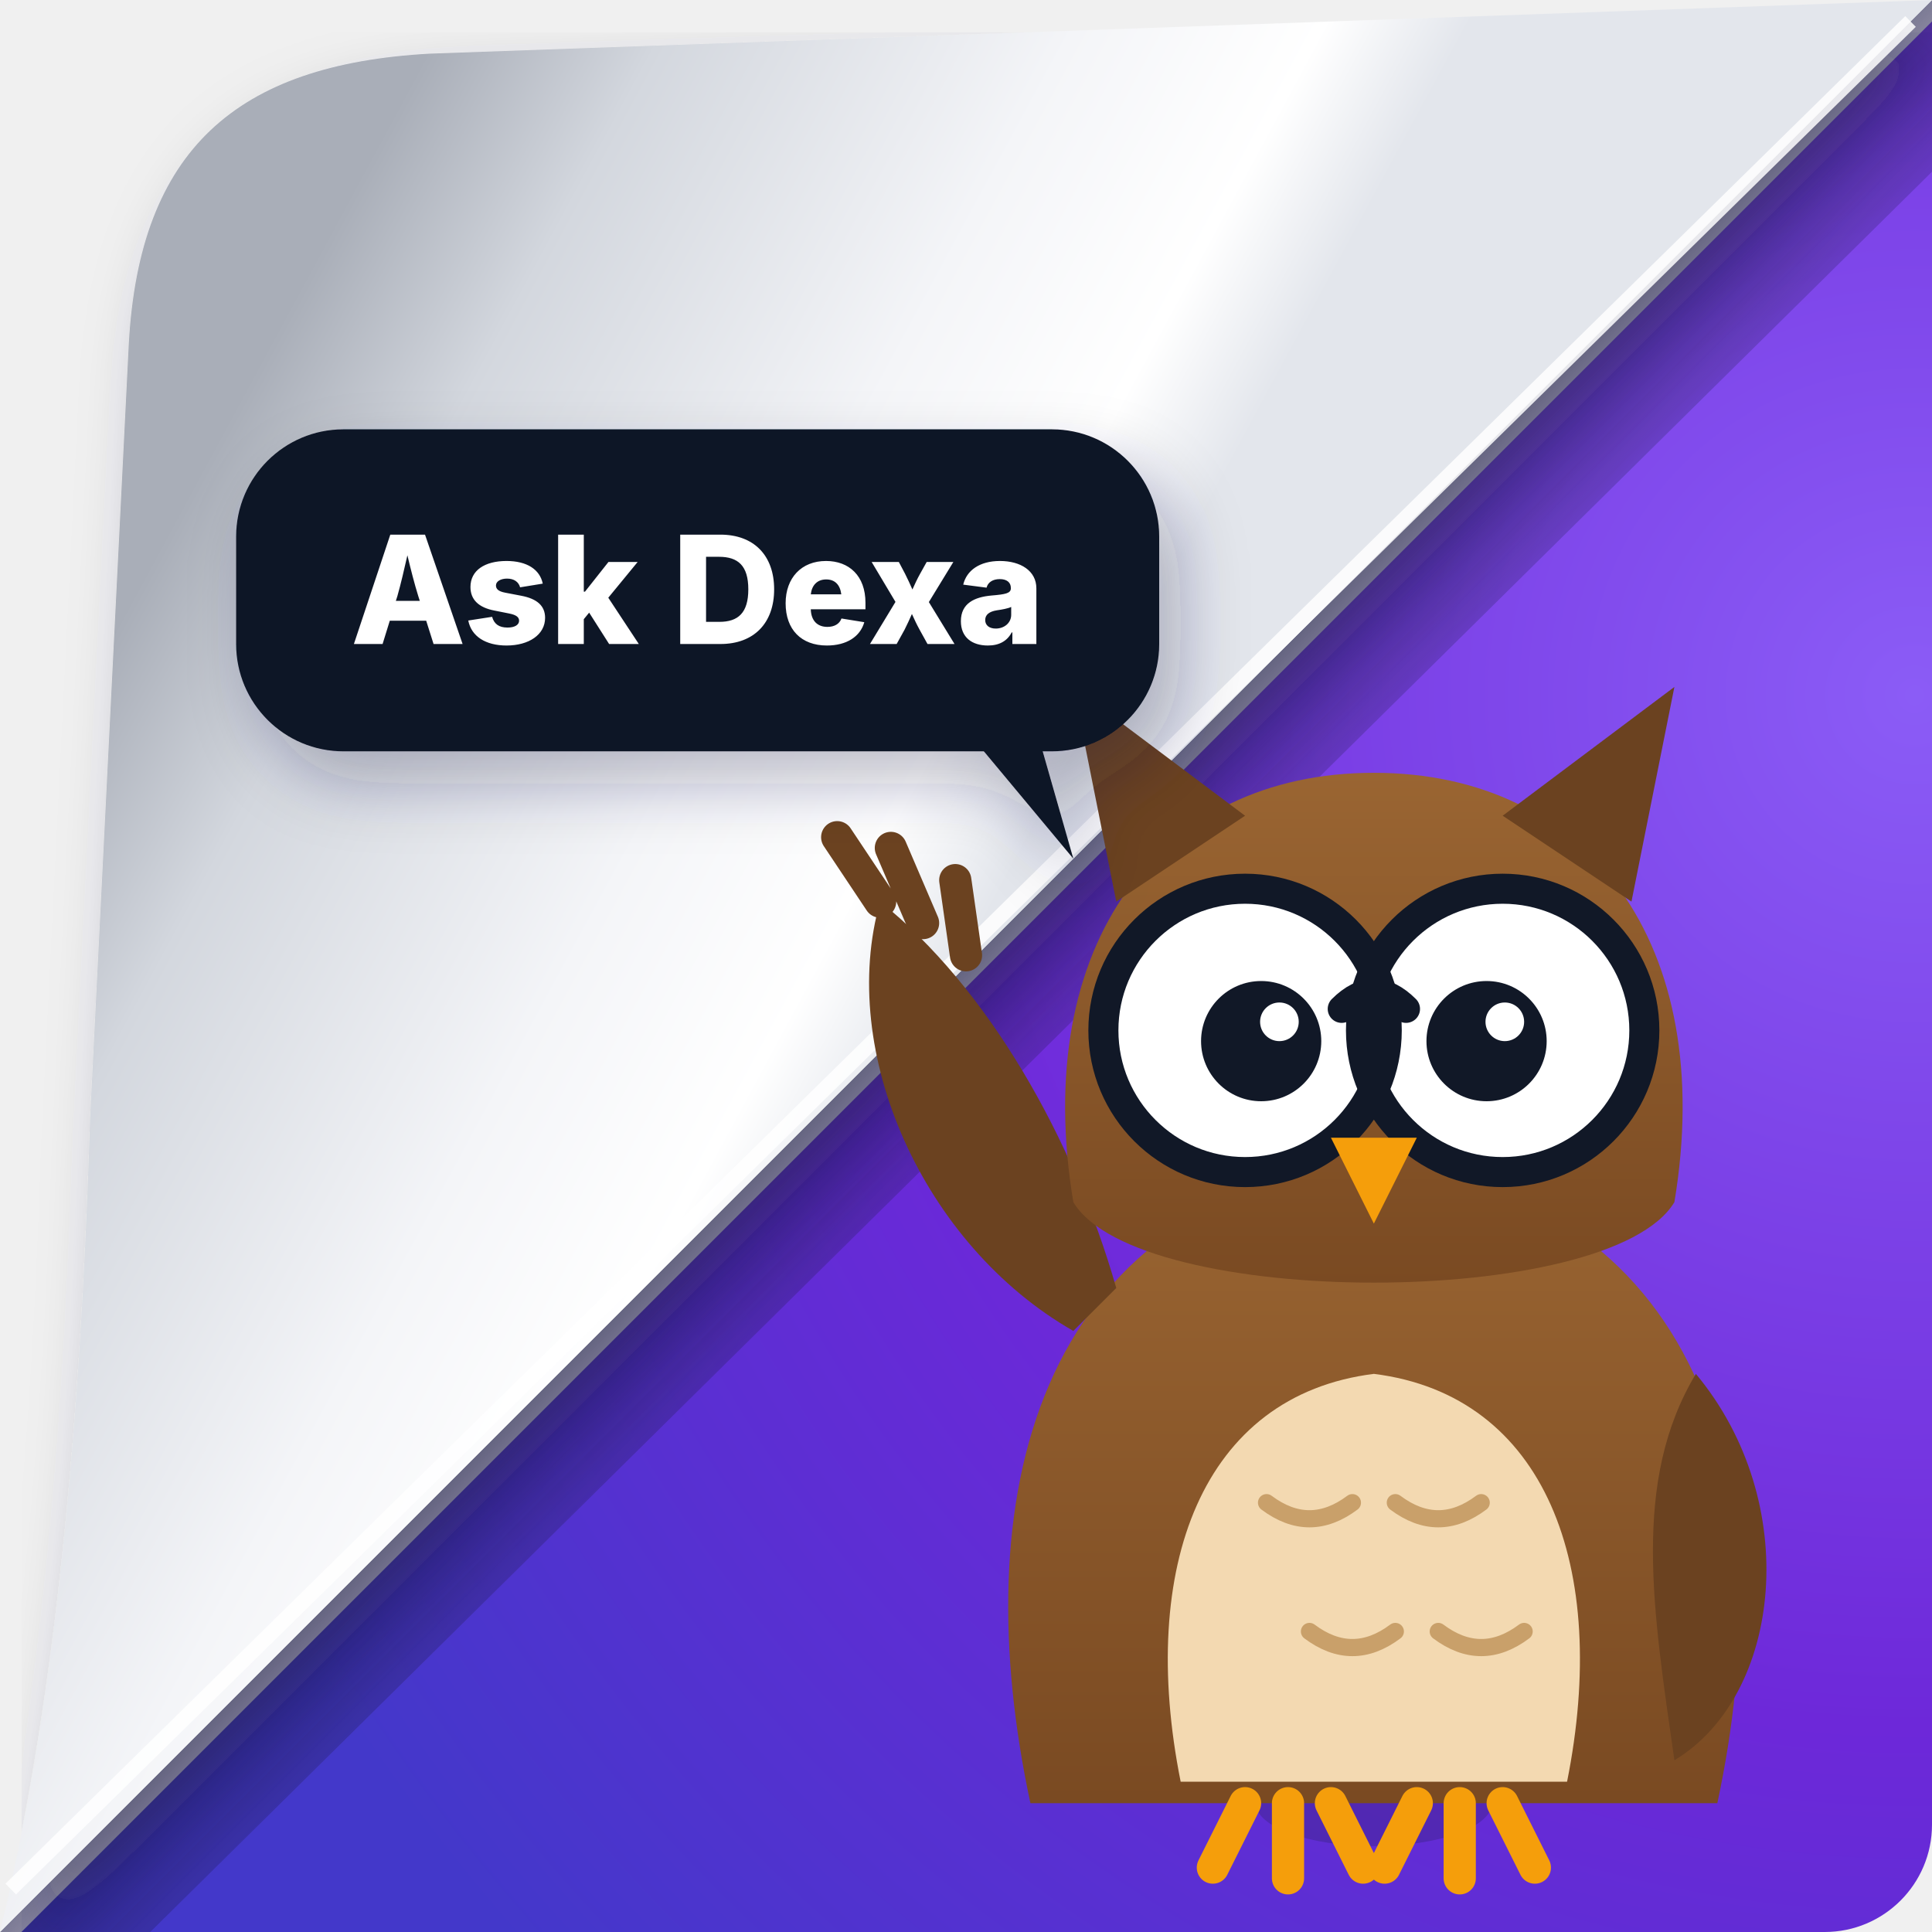
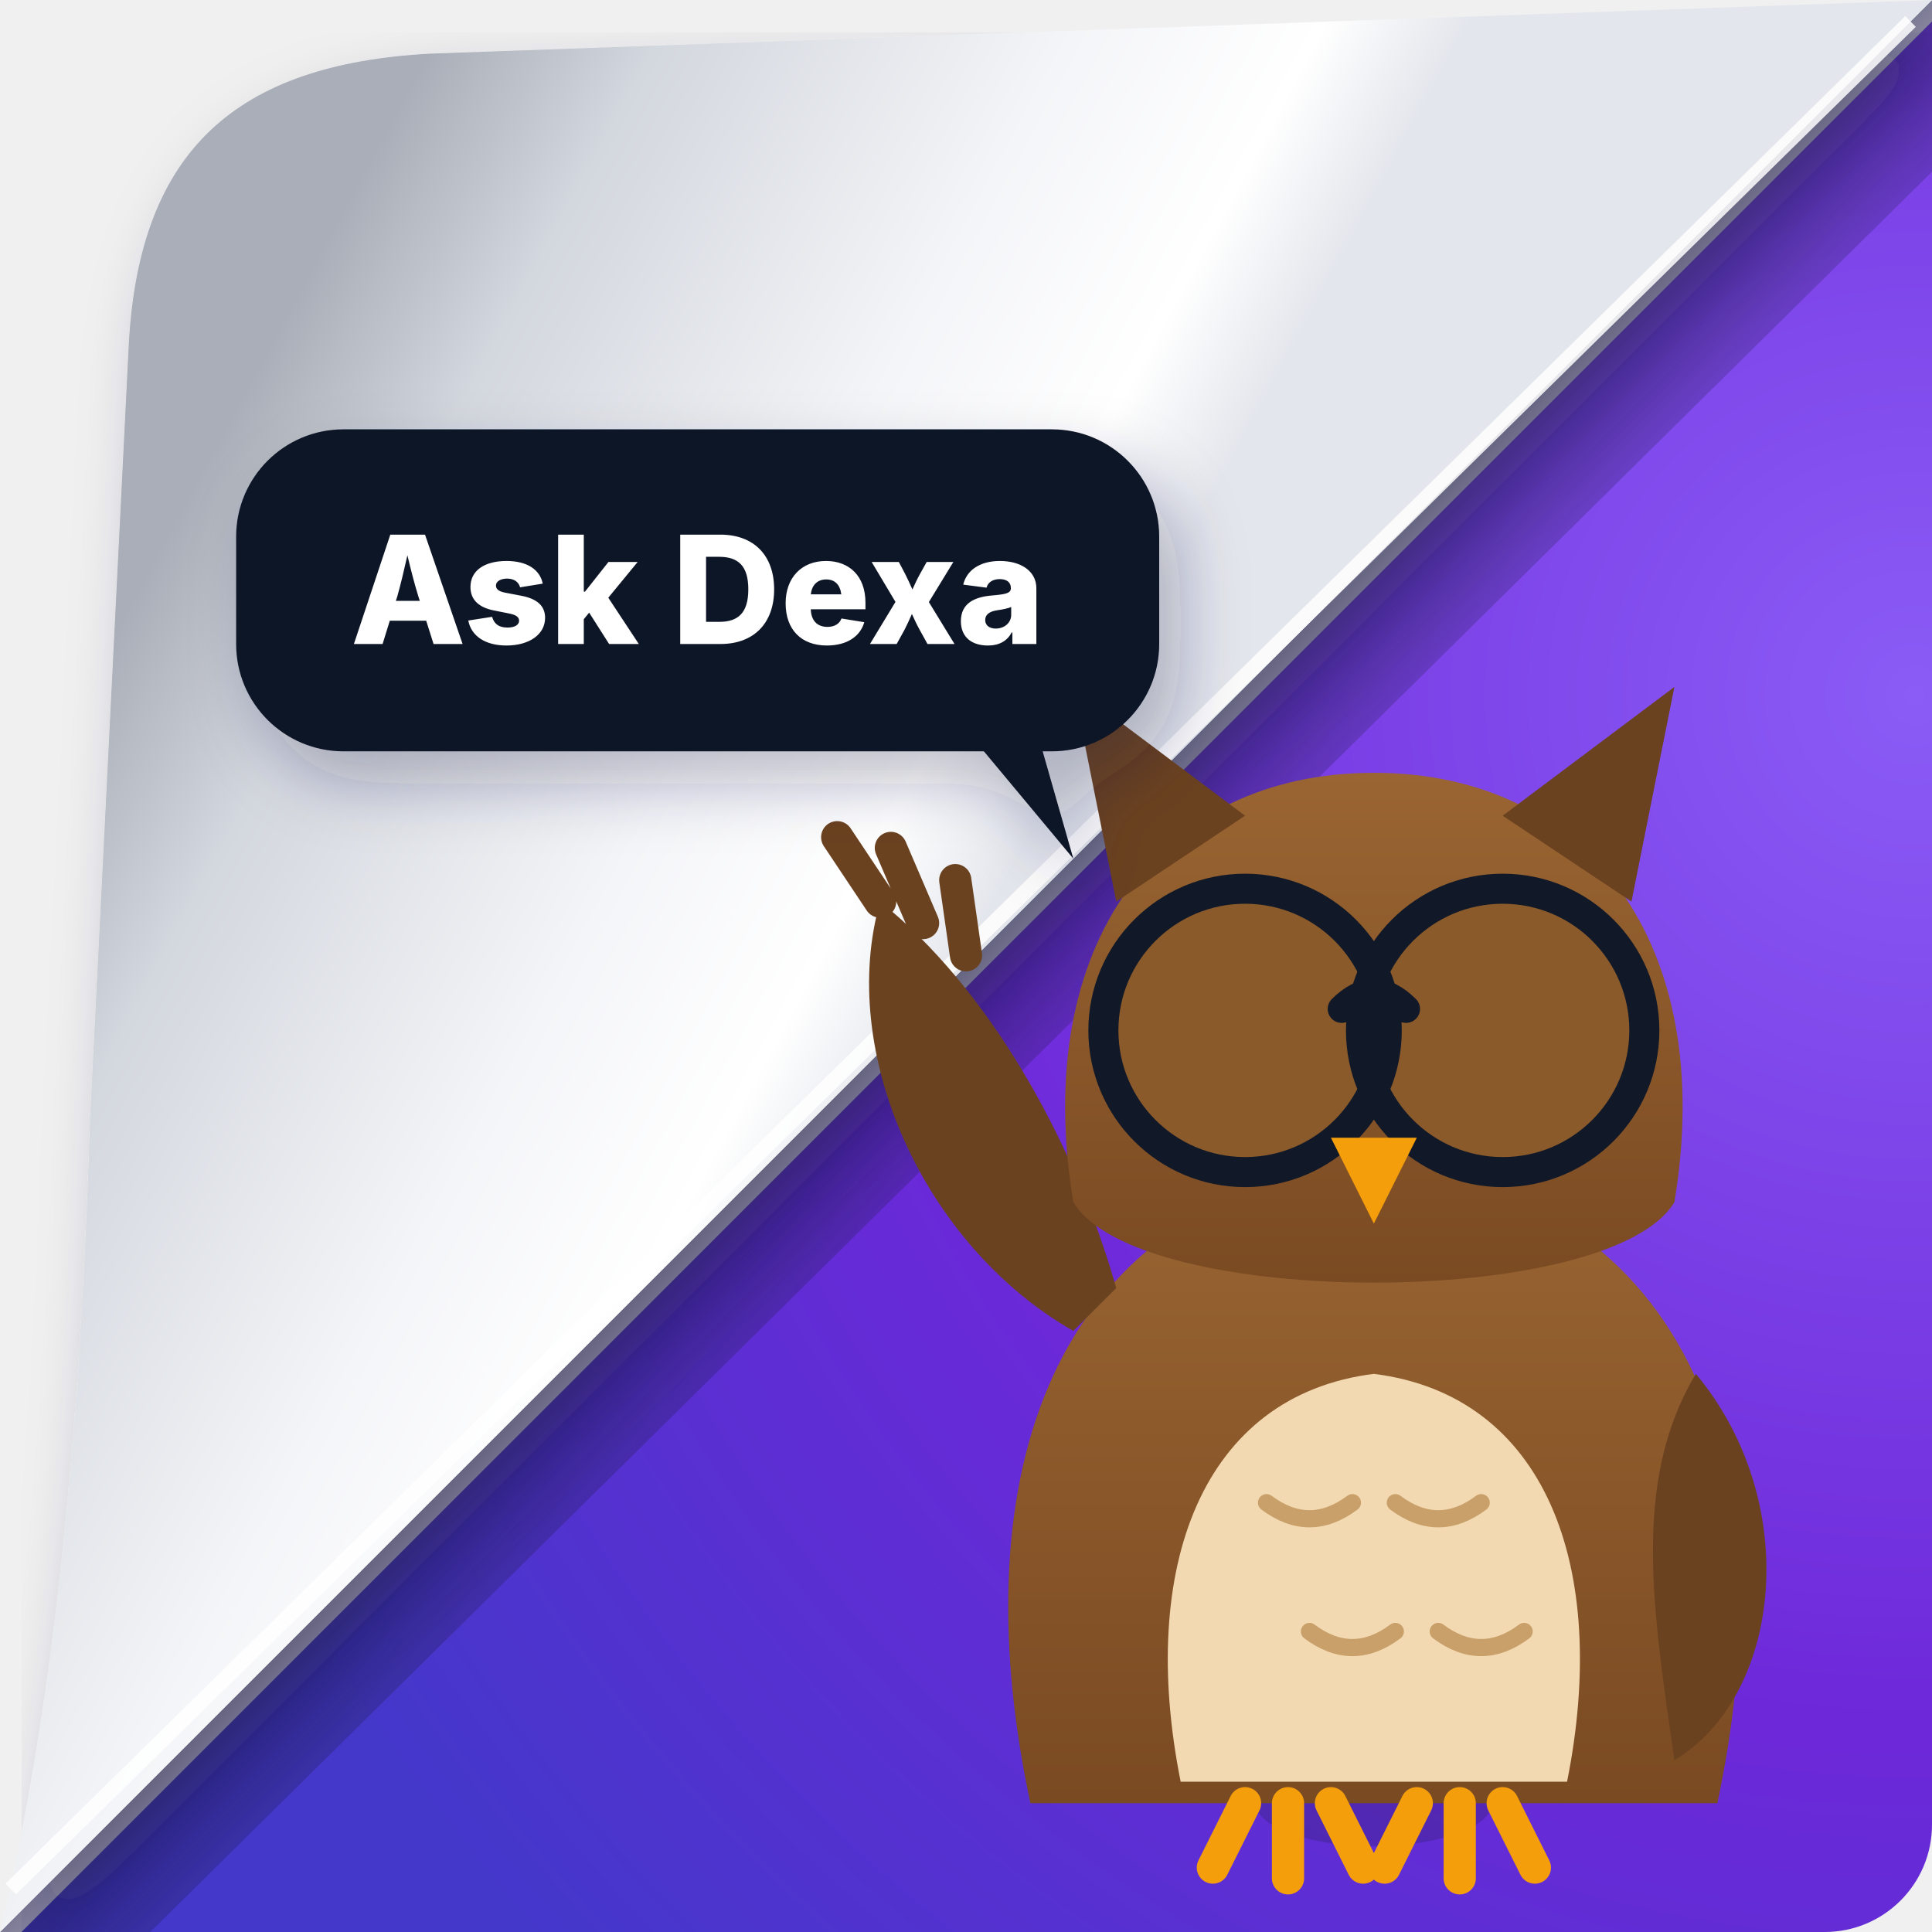
<svg xmlns="http://www.w3.org/2000/svg" viewBox="0 0 180 180" width="180" height="180">
  <defs>
    <radialGradient id="dw-bg" cx="1" cy=".35" r="1">
      <stop offset="0" stop-color="#8B5CF6" />
      <stop offset=".55" stop-color="#6D28D9" />
      <stop offset="1" stop-color="#4338CA" />
    </radialGradient>
    <linearGradient id="dw-flap" gradientUnits="userSpaceOnUse" x1="10" y1="60" x2="84" y2="100">
      <stop offset="0" stop-color="#A9AEB8" />
      <stop offset=".22" stop-color="#D3D7DE" />
      <stop offset=".62" stop-color="#F4F5F8" />
      <stop offset=".86" stop-color="#FFFFFF" />
      <stop offset="1" stop-color="#E3E6EC" />
    </linearGradient>
    <linearGradient id="dw-fold" gradientUnits="userSpaceOnUse" x1="84" y1="96" x2="98" y2="110">
      <stop offset="0" stop-color="#1E1B4B" stop-opacity=".55" />
      <stop offset="1" stop-color="#1E1B4B" stop-opacity="0" />
    </linearGradient>
    <linearGradient id="dw-body" x1="0" y1="0" x2="0" y2="1">
      <stop offset="0" stop-color="#9A6532" />
      <stop offset="1" stop-color="#7A4A22" />
    </linearGradient>
    <filter id="dw-sh" x="-20%" y="-20%" width="140%" height="140%">
      <feDropShadow dx="2" dy="3" stdDeviation="3" flood-color="#1E1B4B" flood-opacity=".28" />
    </filter>
+     <clipPath id="dw-k1">
+       <circle cx="116" cy="96" r="12" />
+     </clipPath>
+     <clipPath id="dw-k2">
+       <circle cx="140" cy="96" r="12" />
+     </clipPath>
  </defs>
  <path d="M180 2 V170 a10 10 0 0 1 -10 10 H2 Z" fill="url(#dw-bg)" />
  <path d="M0 180 L180 0 L180 16 L14 180 Z" fill="url(#dw-fold)" />
  <path d="M0 180 L180 0 L40 5 C22 6 13 14 12 32 L8.4 104 C7.4 136 4.8 160 0 180 Z" fill="url(#dw-flap)" filter="url(#dw-sh)" />
  <path d="M1 176 L178 2" stroke="#FFFFFF" stroke-width="1.4" opacity=".85" />
  <g>
    <ellipse cx="128" cy="168" rx="11" ry="4" fill="#1E1B4B" opacity=".25" />
    <path d="M96 168 C90 140 96 112 128 108 C160 112 166 140 160 168 Z" fill="url(#dw-body)" />
    <path d="M110 166 C106 146 112 130 128 128 C144 130 150 146 146 166 Z" fill="#F3D9B1" />
    <path d="M118 140 q4 3 8 0 M130 140 q4 3 8 0 M122 152 q4 3 8 0 M134 152 q4 3 8 0" fill="none" stroke="#C9A06A" stroke-width="1.6" stroke-linecap="round" />
    <path d="M158 128 C168 140 166 158 156 164 C154 150 152 138 158 128 Z" fill="#6B4220" />
    <path d="M100 124 C86 116 78 98 82 84 C92 92 100 106 104 120 Z" fill="#6B4220" />
    <path d="M82 84 l-4 -6 M86 86 l-3 -7 M90 89 l-1 -7" stroke="#6B4220" stroke-width="3" stroke-linecap="round" />
    <path d="M100 112 C96 88 108 72 128 72 C148 72 160 88 156 112 C150 122 106 122 100 112 Z" fill="url(#dw-body)" />
    <path d="M104 84 L100 64 L116 76 Z M152 84 L156 64 L140 76 Z" fill="#6B4220" />
-     <circle cx="116" cy="96" r="12" fill="#fff" />
-     <circle cx="140" cy="96" r="12" fill="#fff" />
-     <circle cx="117.5" cy="97" r="5.6" fill="#111827" />
-     <circle cx="138.5" cy="97" r="5.6" fill="#111827" />
-     <circle cx="119.2" cy="95.2" r="1.8" fill="#fff" />
-     <circle cx="140.2" cy="95.2" r="1.8" fill="#fff" />
-     <circle cx="116" cy="96" r="13.2" fill="none" stroke="#111827" stroke-width="2.8" />
-     <circle cx="140" cy="96" r="13.2" fill="none" stroke="#111827" stroke-width="2.8" />
-     <path d="M125 94 Q128 91 131 94" fill="none" stroke="#111827" stroke-width="2.6" stroke-linecap="round" />
+     <g class="dx-eyes">
+       <circle cx="116" cy="96" r="12" fill="#fff" />
+       <circle cx="140" cy="96" r="12" fill="#fff" />
+       <g class="dx-pu">
+         <circle cx="116" cy="97" r="5.6" fill="#111827" />
+         <circle cx="140" cy="97" r="5.6" fill="#111827" />
+         <circle cx="118" cy="95" r="1.9" fill="#fff" />
+         <circle cx="142" cy="95" r="1.9" fill="#fff" />
+       </g>
+       <g clip-path="url(#dw-k1)">
+         <rect class="dx-lid" x="104" y="84" width="24" height="25" fill="#8A5A2B" />
+       </g>
+       <g clip-path="url(#dw-k2)">
+         <rect class="dx-lid" x="128" y="84" width="24" height="25" fill="#8A5A2B" />
+       </g>
+       <circle cx="116" cy="96" r="13.2" fill="none" stroke="#111827" stroke-width="2.8" />
+       <circle cx="140" cy="96" r="13.2" fill="none" stroke="#111827" stroke-width="2.8" />
+       <path d="M125 94 Q128 91 131 94" fill="none" stroke="#111827" stroke-width="2.6" stroke-linecap="round" />
+     </g>
    <path d="M124 106 L128 114 L132 106 Z" fill="#F59E0B" />
    <path d="M116 168 l-3 6 M120 168 v7 M124 168 l3 6 M132 168 l-3 6 M136 168 v7 M140 168 l3 6" stroke="#F59E0B" stroke-width="3" stroke-linecap="round" />
  </g>
  <g filter="url(#dw-sh)">
    <rect x="22" y="40" width="86" height="30" rx="10" fill="#111827" />
    <path d="M90 68 L100 80 L96 66 Z" fill="#111827" />
    <text x="65" y="60" text-anchor="middle" font-family="Inter, Segoe UI, Arial, sans-serif" font-size="14" font-weight="800" fill="#fff">Ask Dexa</text>
  </g>
</svg>
